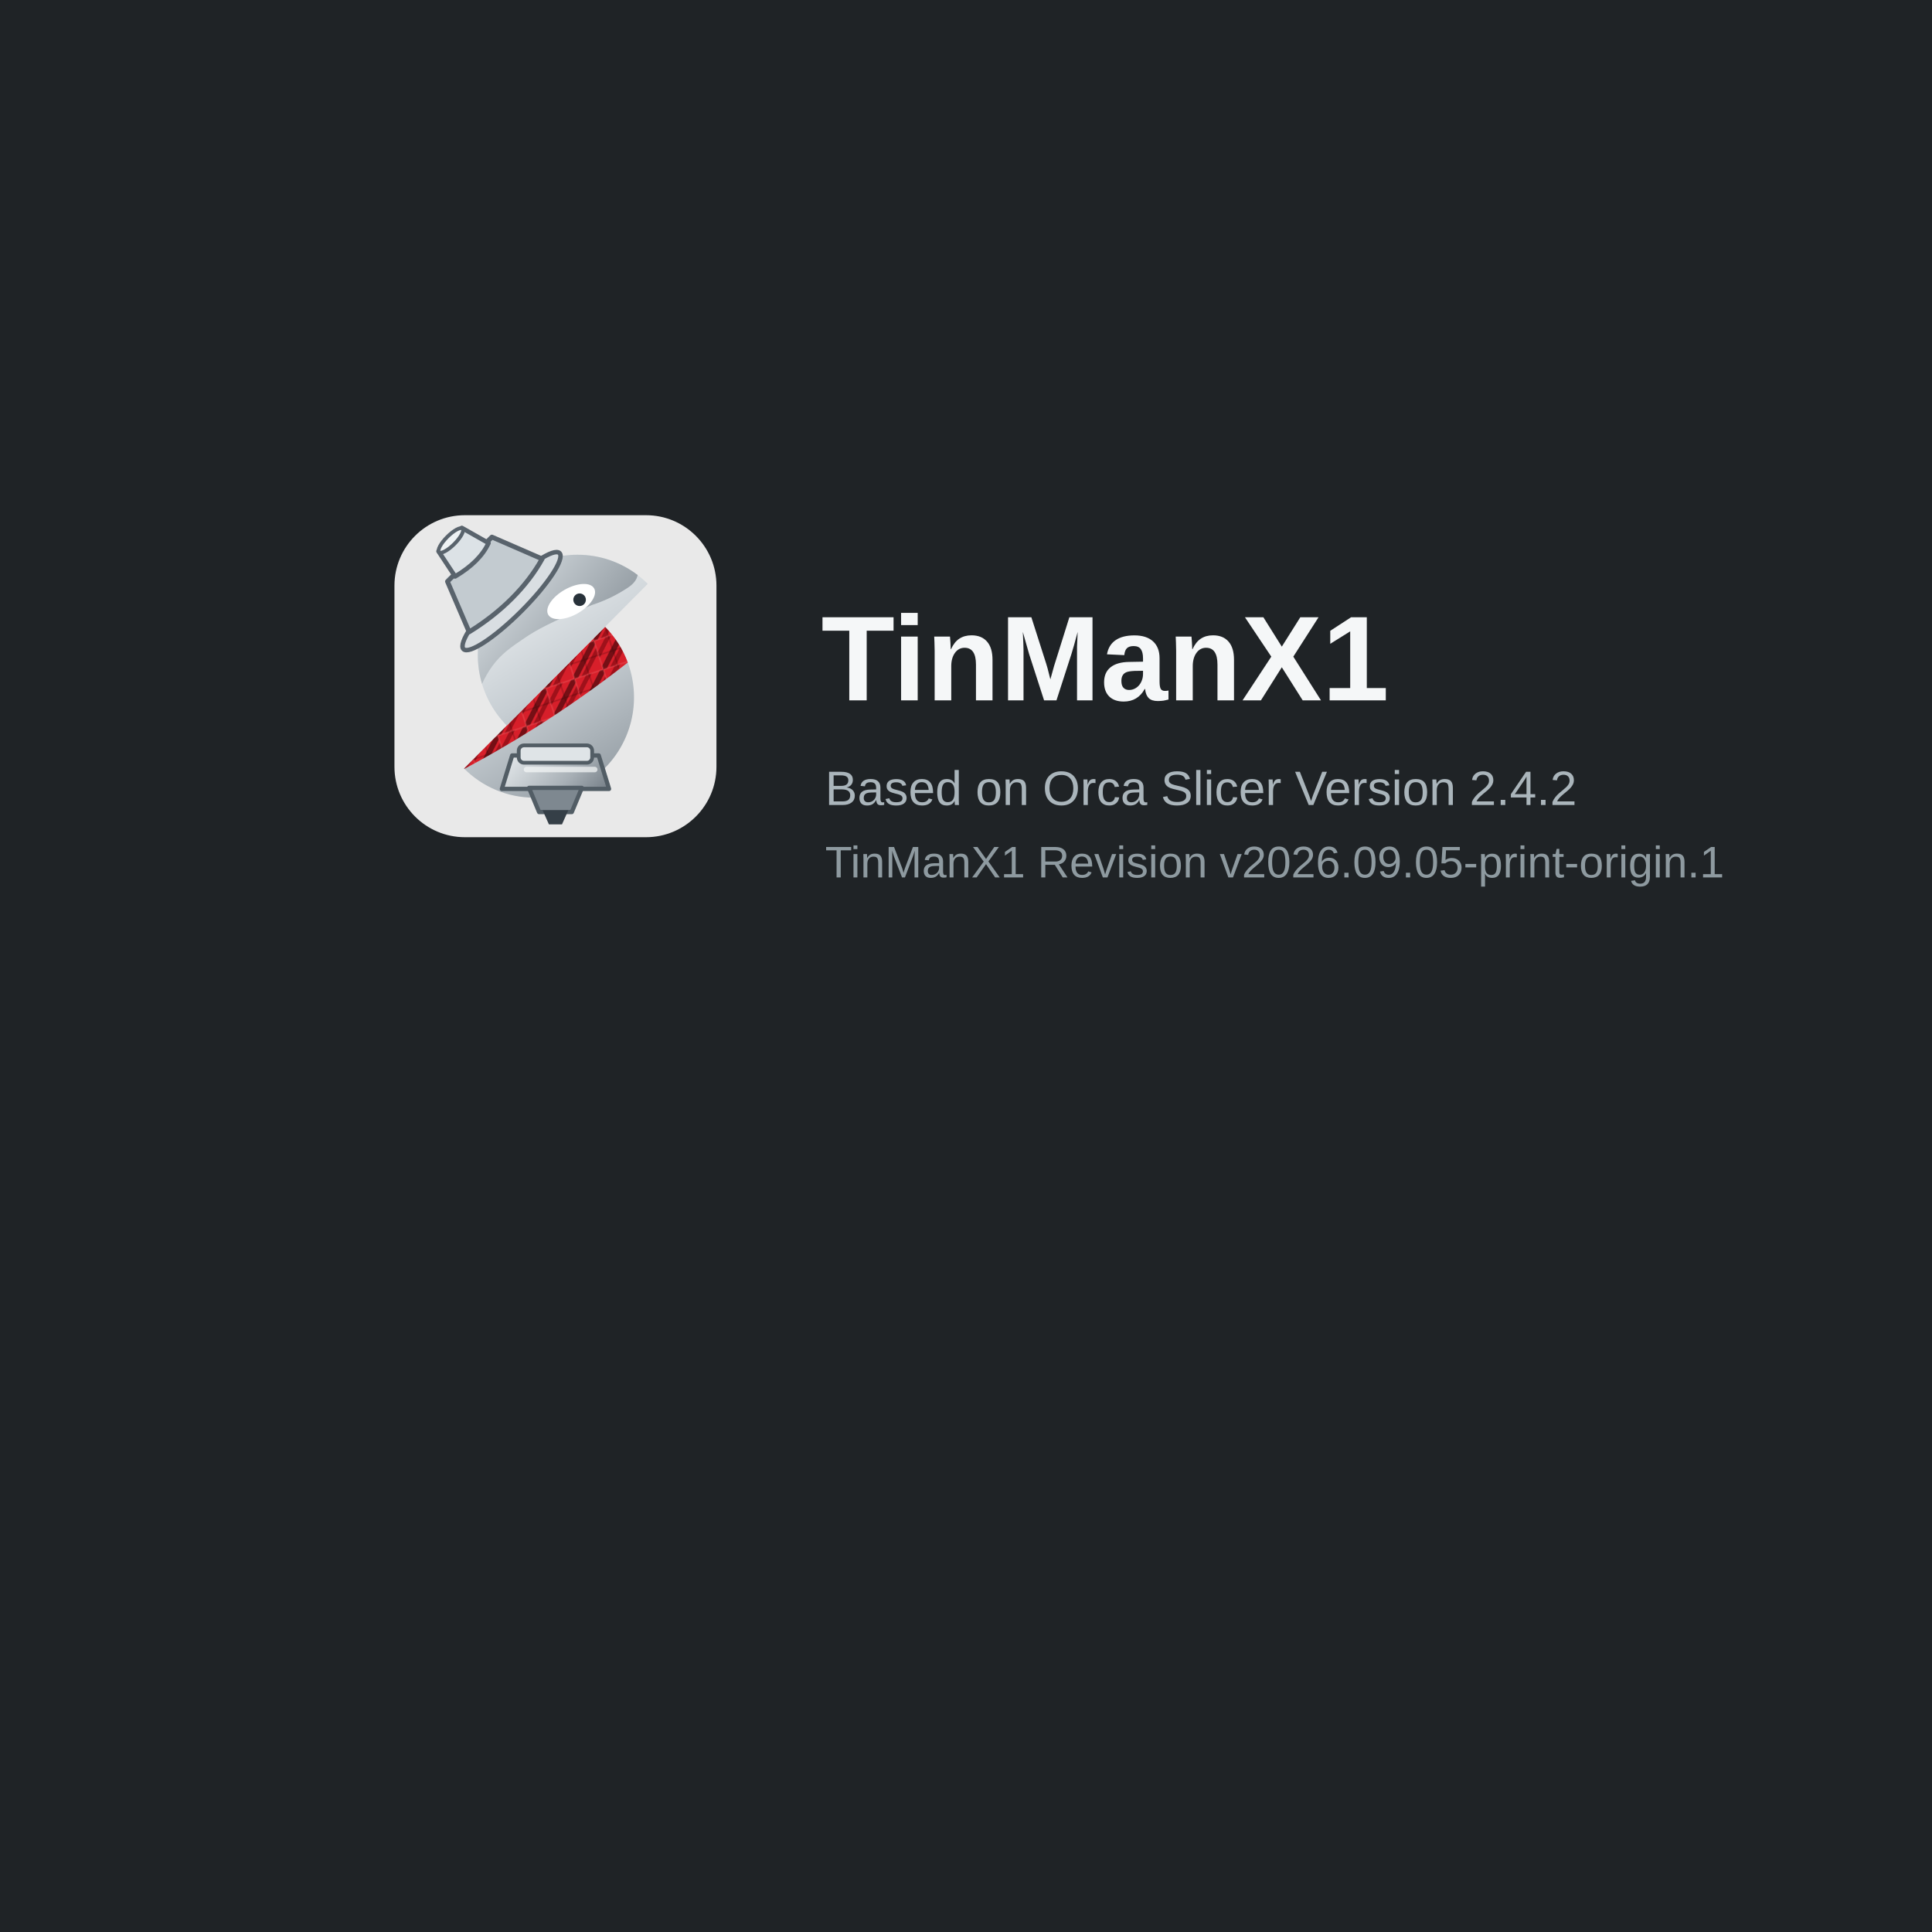
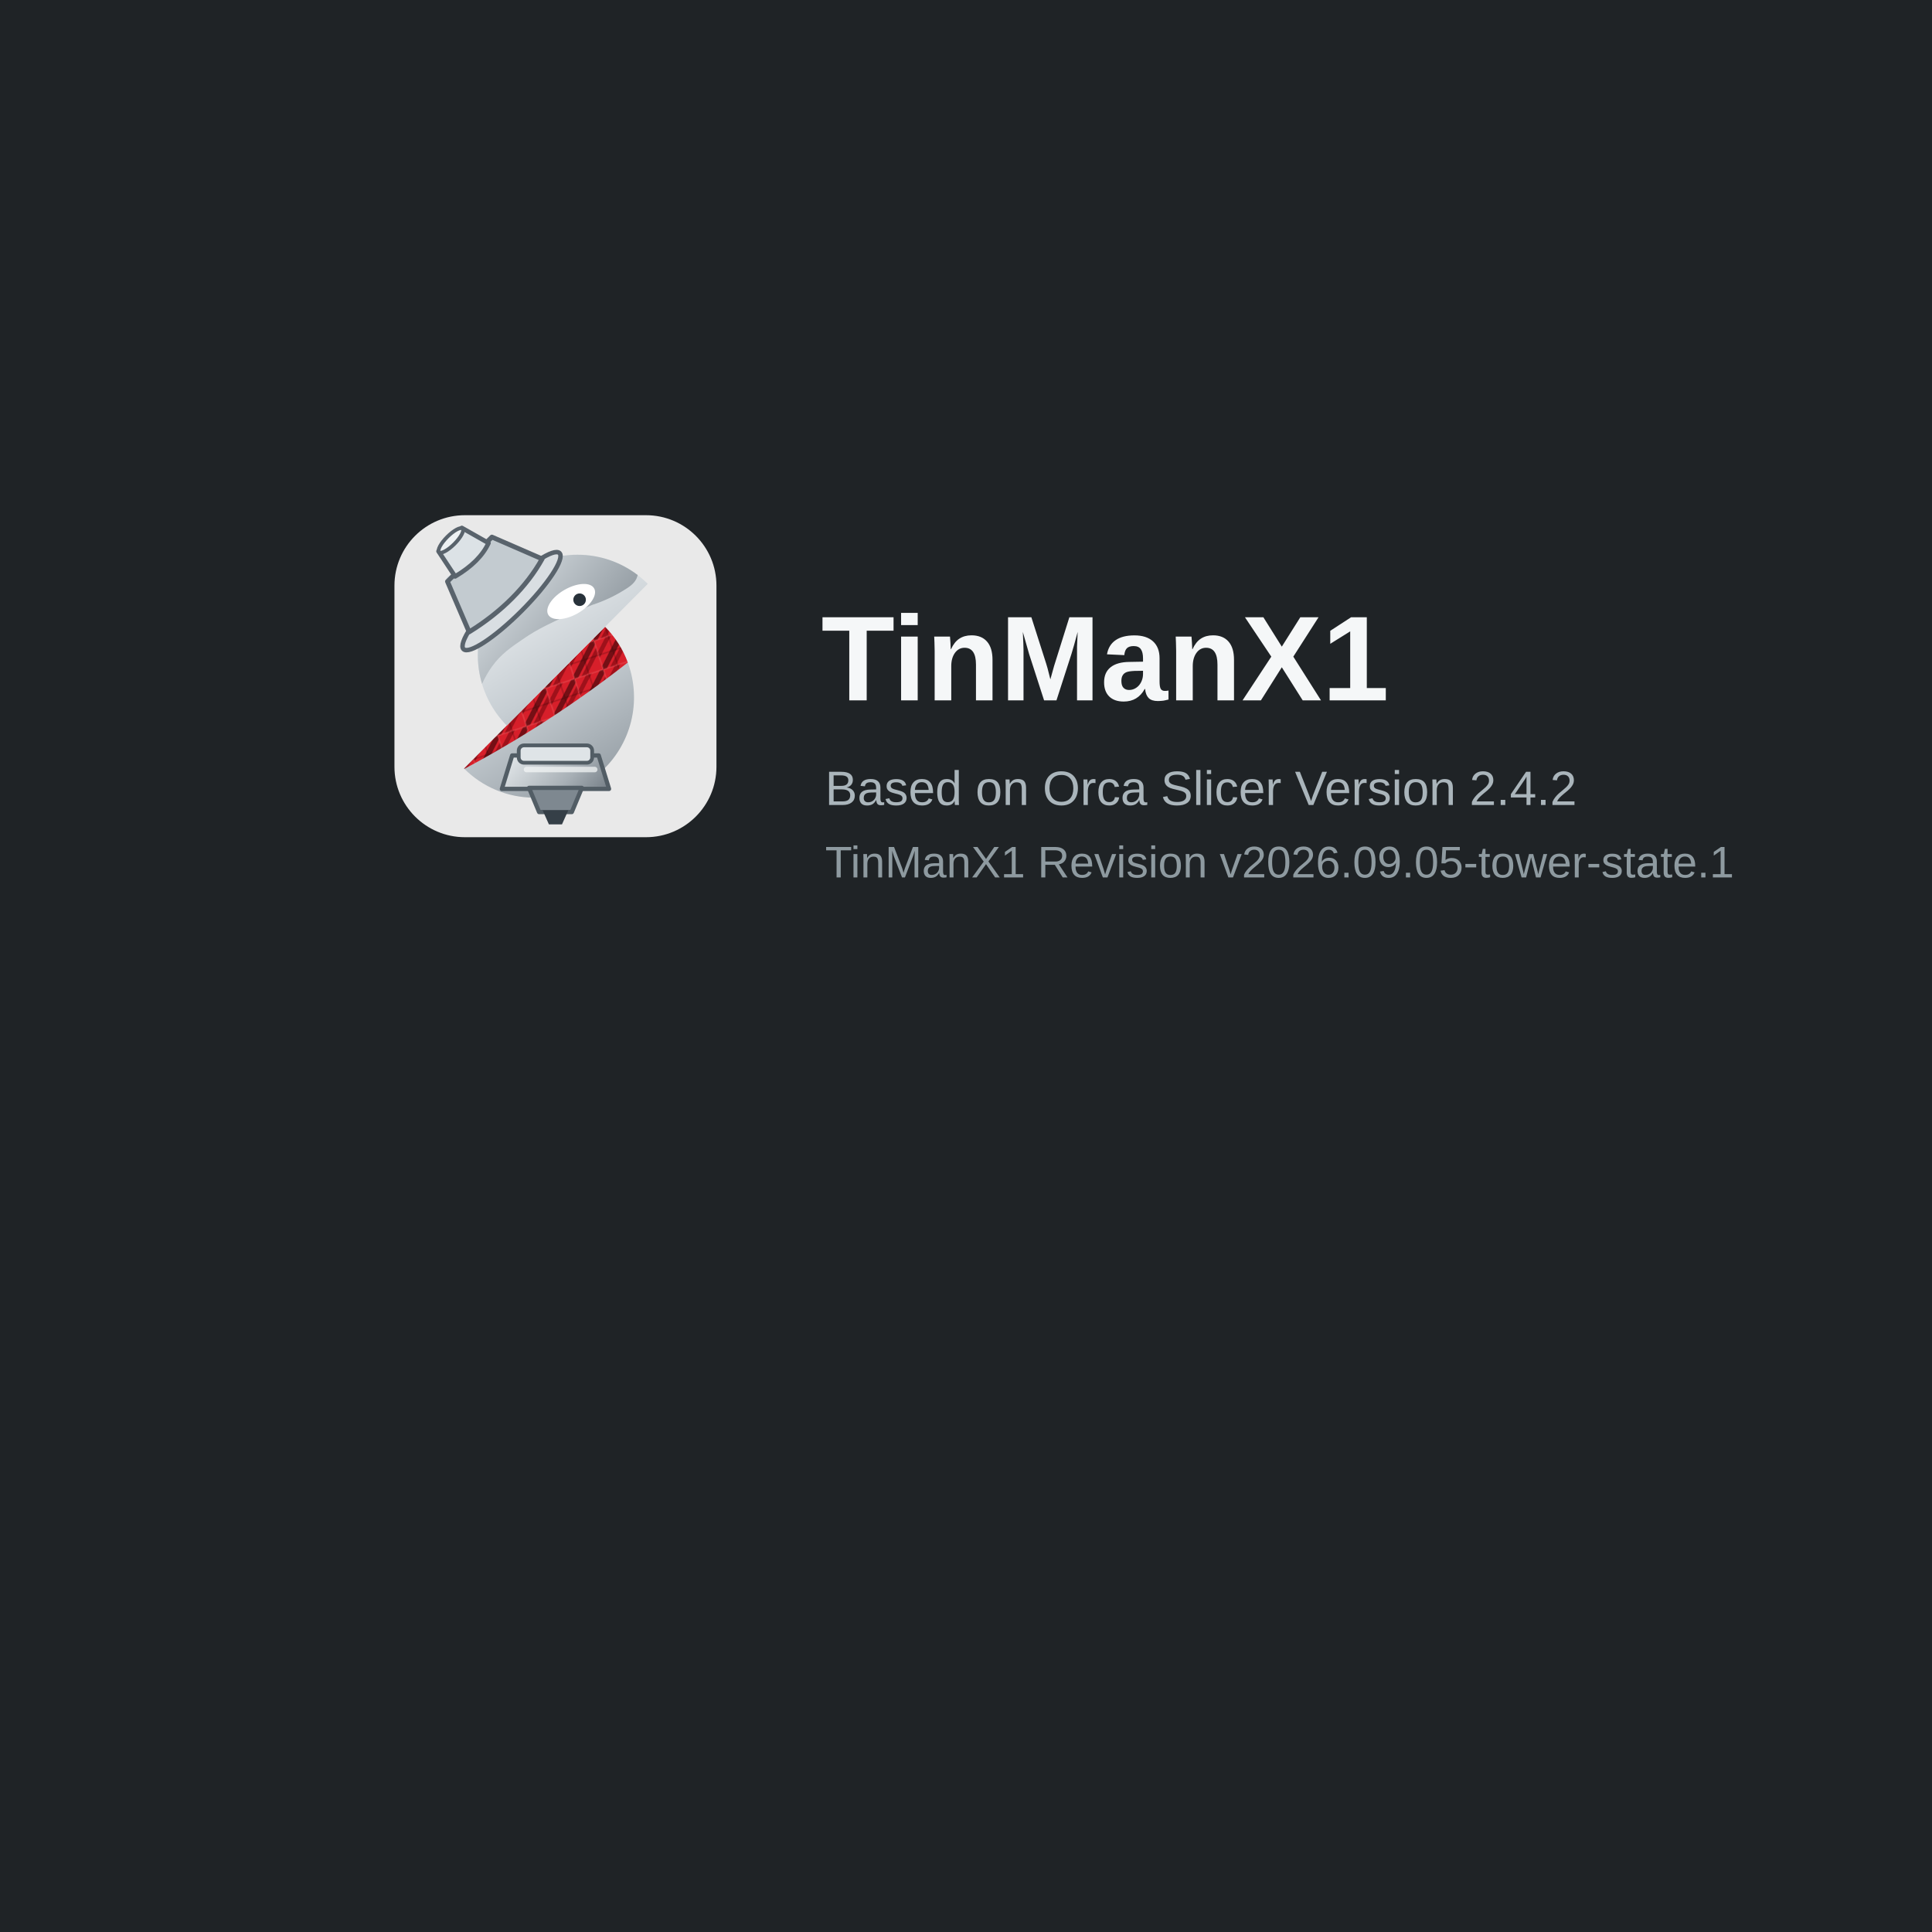
<svg xmlns="http://www.w3.org/2000/svg" width="480" height="480" viewBox="0 0 480 480">
  <defs>
    <linearGradient id="tmxSilver" x1="18" y1="8" x2="47" y2="55" gradientUnits="userSpaceOnUse">
      <stop offset="0" stop-color="#f7f9fa" />
      <stop offset=".52" stop-color="#c7ced3" />
      <stop offset="1" stop-color="#8d969d" />
    </linearGradient>
    <linearGradient id="tmxDarkSilver" x1="19" y1="10" x2="49" y2="35" gradientUnits="userSpaceOnUse">
      <stop offset="0" stop-color="#dce2e6" />
      <stop offset="1" stop-color="#6f7981" />
    </linearGradient>
    <linearGradient id="tmxNozzle" x1="24" y1="43" x2="43" y2="60" gradientUnits="userSpaceOnUse">
      <stop offset="0" stop-color="#eef2f4" />
      <stop offset=".55" stop-color="#a8b0b6" />
      <stop offset="1" stop-color="#59636c" />
    </linearGradient>
    <pattern id="tmxCarbonRed" width="6" height="6" patternUnits="userSpaceOnUse" patternTransform="rotate(-18)">
      <rect width="6" height="6" fill="#D71F2A" />
      <path d="M-2 1 1-2M0 6 6 0M5 8 8 5" fill="none" stroke="#250204" stroke-width="1.05" opacity=".55" />
      <path d="M-2 5 5-2M1 7 7 1" fill="none" stroke="#7c0810" stroke-width=".85" opacity=".62" />
      <path d="M0 0h6v6h-6z" fill="none" stroke="#f06a70" stroke-width=".35" opacity=".28" />
      <path d="M0 3h6M3 0v6" fill="none" stroke="#180102" stroke-width=".28" opacity=".22" />
    </pattern>
  </defs>
  <rect width="480" height="480" fill="#1f2326" />
  <g transform="translate(98 128)">
    <g transform="scale(1.25)">
      <rect width="64" height="64" rx="14" fill="#e9e9e9" />
      <path d="M13.84,50.354a19.7,19.7,0,0,0,13.883,5.79A19.944,19.944,0,0,0,41.858,22.182Z" fill="url(#tmxSilver)" />
      <path d="M41.858,22.181,13.84,50.354l.061.059A220.548,220.548,0,0,0,46.378,29.277a19.964,19.964,0,0,0-4.52-7.1" fill="url(#tmxCarbonRed)" />
      <path d="M36.381,7.856A19.943,19.943,0,0,0,22.327,41.818L50.345,13.646a19.693,19.693,0,0,0-13.964-5.79" fill="url(#tmxSilver)" />
      <path d="M36.381,7.856A19.636,19.636,0,0,0,26.04,10.782a22.742,22.742,0,0,0-5.91-.745,23.084,23.084,0,0,0-9.477,2.124.632.632,0,0,0,.129,1.191,13.52,13.52,0,0,1,8.069,5.137A20.06,20.06,0,0,0,17.41,33.534a19.873,19.873,0,0,1,2-3.488c1.819-2.5,3.743-3.8,6.585-5.723,2.093-1.416,5-3.077,13.359-6.512a28.421,28.421,0,0,0,6.12-2.821c1.4-.831,2.461-1.615,2.8-2.842.024-.086.045-.172.065-.256A19.655,19.655,0,0,0,36.381,7.856" fill="url(#tmxDarkSilver)" />
      <path d="M39.69,14.551c.727,1.285-.728,3.495-3.249,4.937s-5.154,1.569-5.88.284.727-3.495,3.248-4.937,5.154-1.569,5.881-.284" fill="#fff" />
      <circle cx="36.8" cy="16.8" r="1.25" fill="#28323a" />
      <g transform="translate(-17 1) rotate(-45 34.2 12.5) scale(1.05)">
        <ellipse cx="34.25" cy="18.4" rx="12.85" ry="2.65" fill="#d9dee2" stroke="#59636c" stroke-width=".85" />
        <path d="M28.3,7.2h11.9l3.8,9.65c-5.75,1.65-12.65,1.65-19.55,0Z" fill="#c3cbd0" stroke="#59636c" stroke-width=".9" stroke-linejoin="round" />
        <path d="M31.15,1.95h6.25l1.55,5.6c-2.45.9-5.4.9-8.95,0Z" fill="#dce2e6" stroke="#59636c" stroke-width=".85" stroke-linejoin="round" />
        <ellipse cx="34.25" cy="2.15" rx="3.15" ry=".95" fill="#eef2f4" stroke="#59636c" stroke-width=".7" />
      </g>
      <path d="M23.4,47.75h17.2l2.05,6.65H21.35Z" fill="url(#tmxNozzle)" stroke="#525d65" stroke-width=".85" stroke-linejoin="round" />
      <path d="M26.75,54.2h10.5l-2,4.8h-6.5Z" fill="#7e8890" stroke="#525d65" stroke-width=".85" stroke-linejoin="round" />
      <path d="M29.45,58.65h5.1l-1.25,2.8h-2.6Z" fill="#353f47" />
      <rect x="24.7" y="45.75" width="14.6" height="3.45" rx="1.05" fill="#dfe4e7" stroke="#525d65" stroke-width=".75" />
      <path d="M26.25,50.55h13.55" fill="none" stroke="#f4f6f7" stroke-width="1.1" stroke-linecap="round" opacity=".72" />
    </g>
    <text x="106" y="46" font-family="Arial, Helvetica, sans-serif" font-size="30" font-weight="700" fill="#f5f7f8">TinManX1</text>
    <text x="107" y="72" font-family="Arial, Helvetica, sans-serif" font-size="12" fill="#aab5bb">Based on Orca Slicer Version 2.4.2</text>
-     <text x="107" y="90" font-family="Arial, Helvetica, sans-serif" font-size="11" fill="#8e9aa0">TinManX1 Revision v2026.09.05-print-origin.1</text>
+     <text x="107" y="90" font-family="Arial, Helvetica, sans-serif" font-size="11" fill="#8e9aa0">TinManX1 Revision v2026.09.05-tower-state.1</text>
  </g>
</svg>
